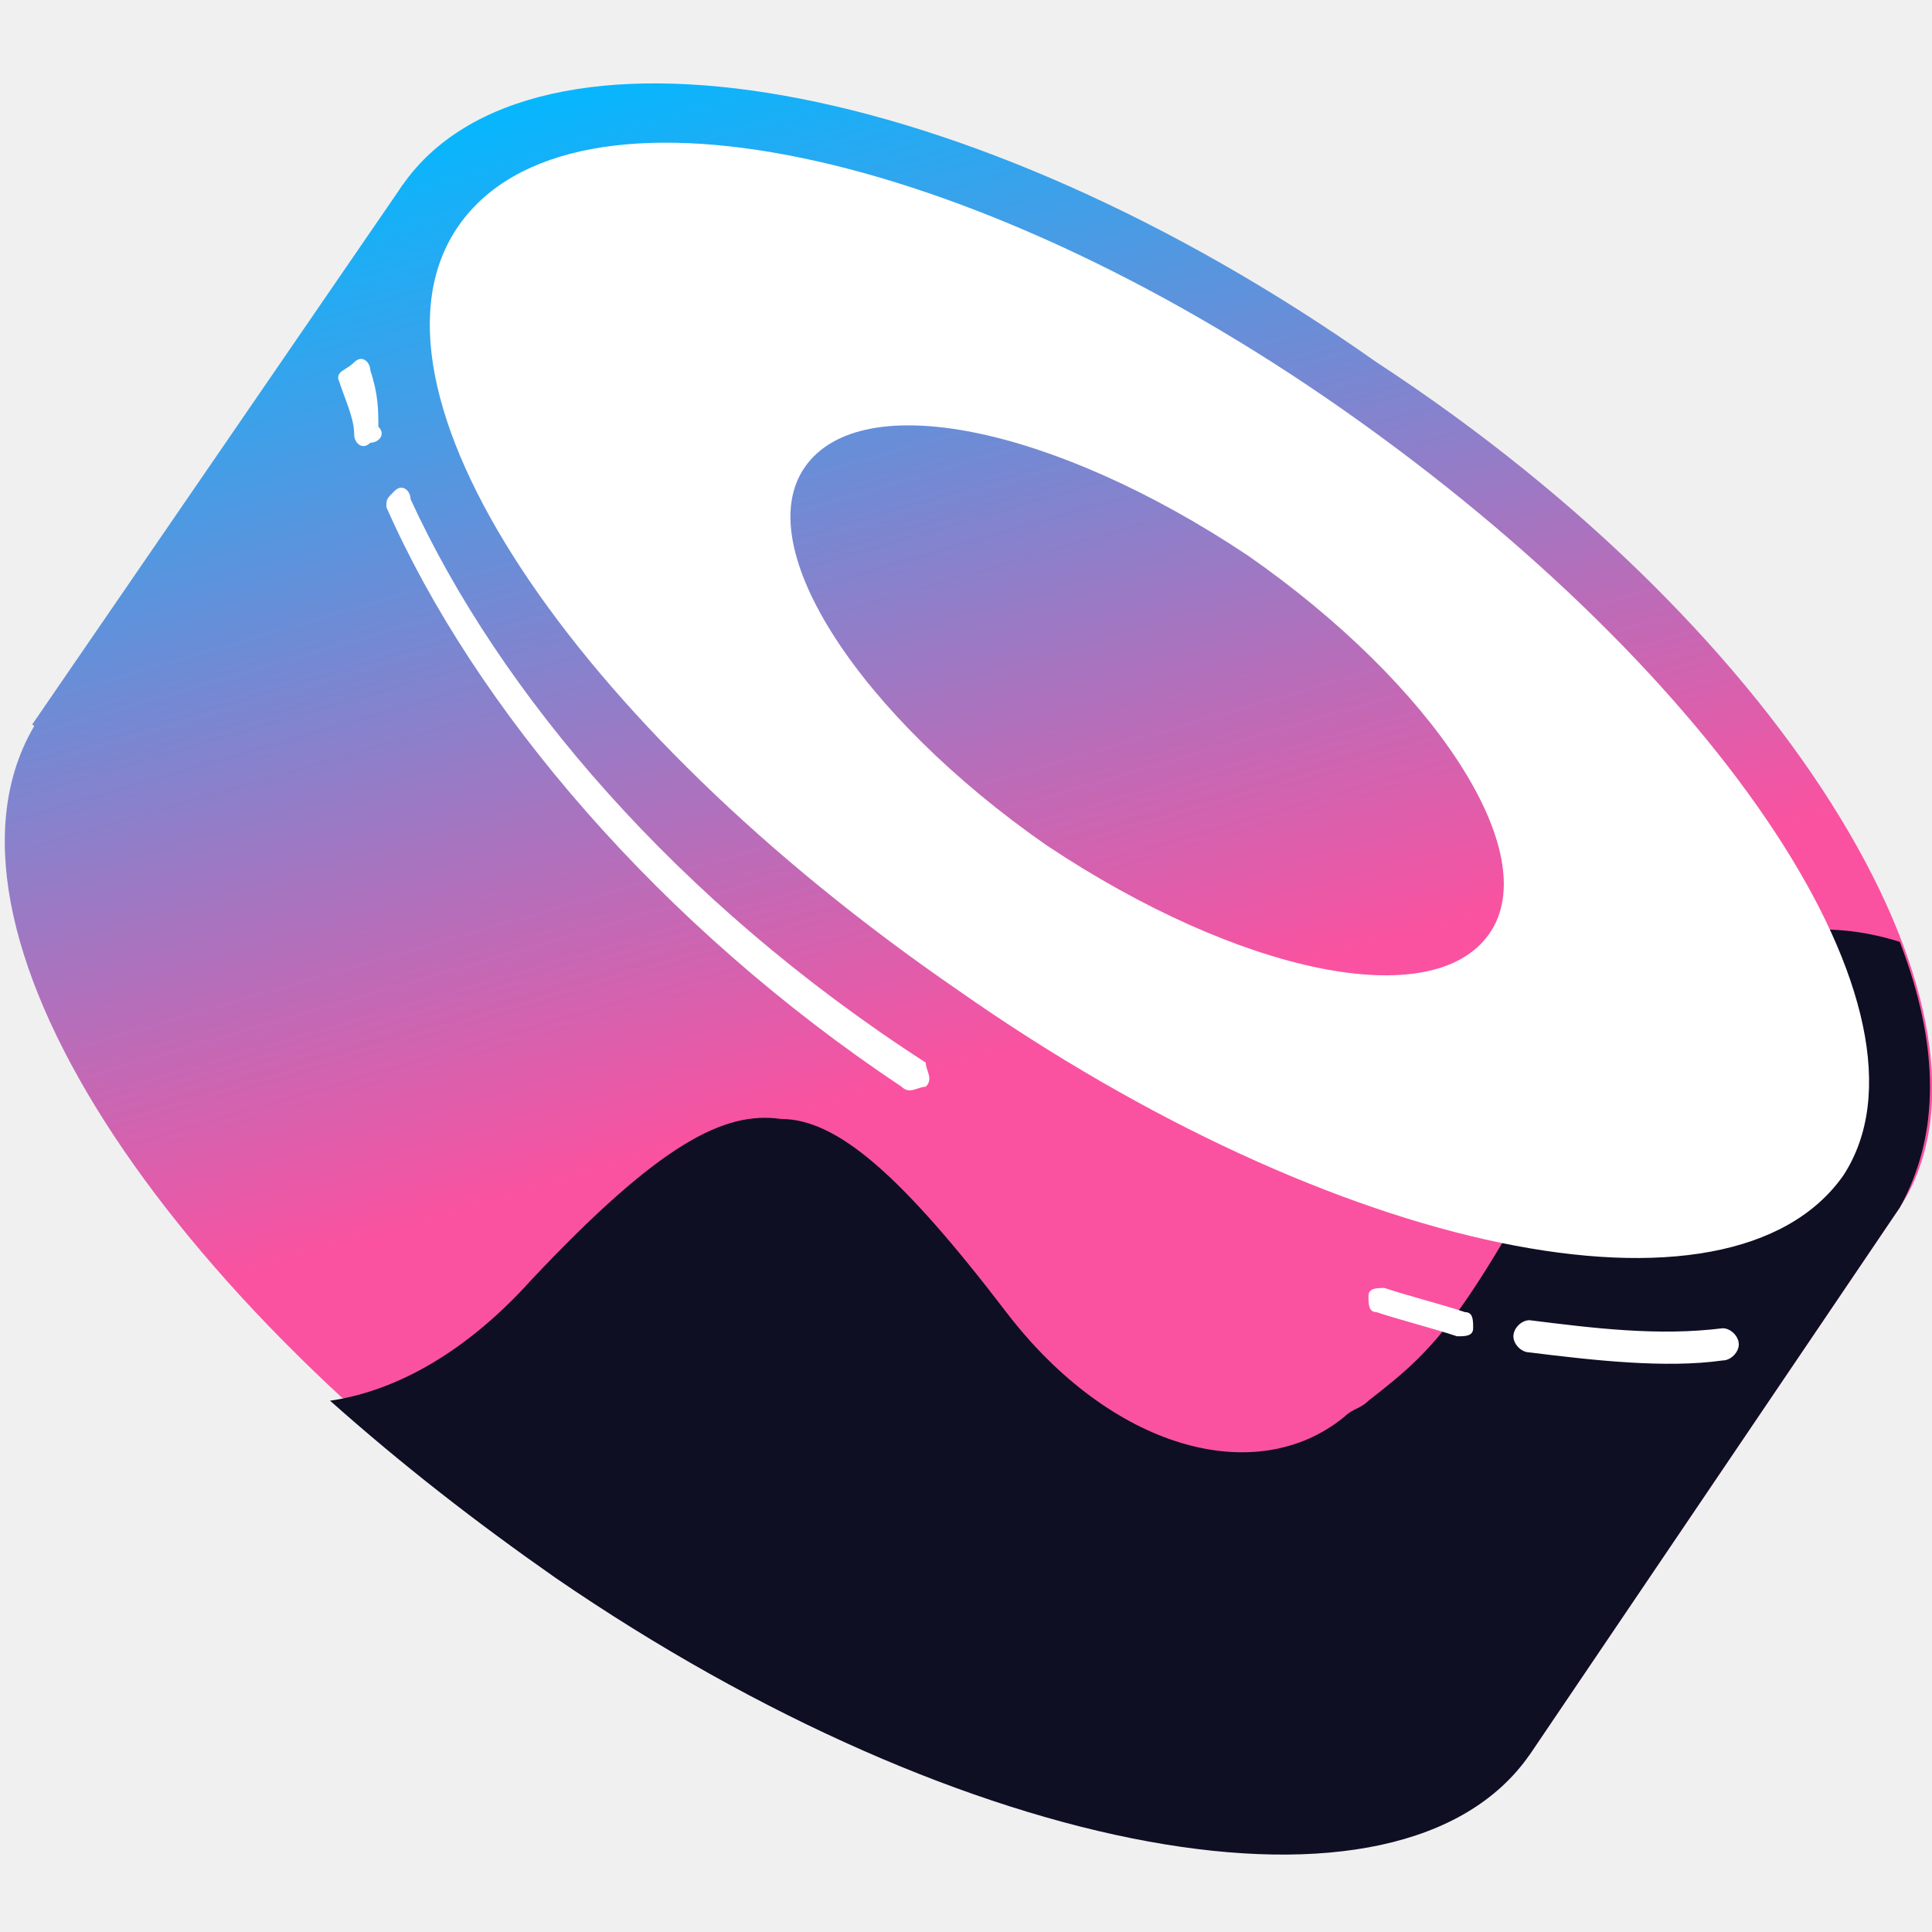
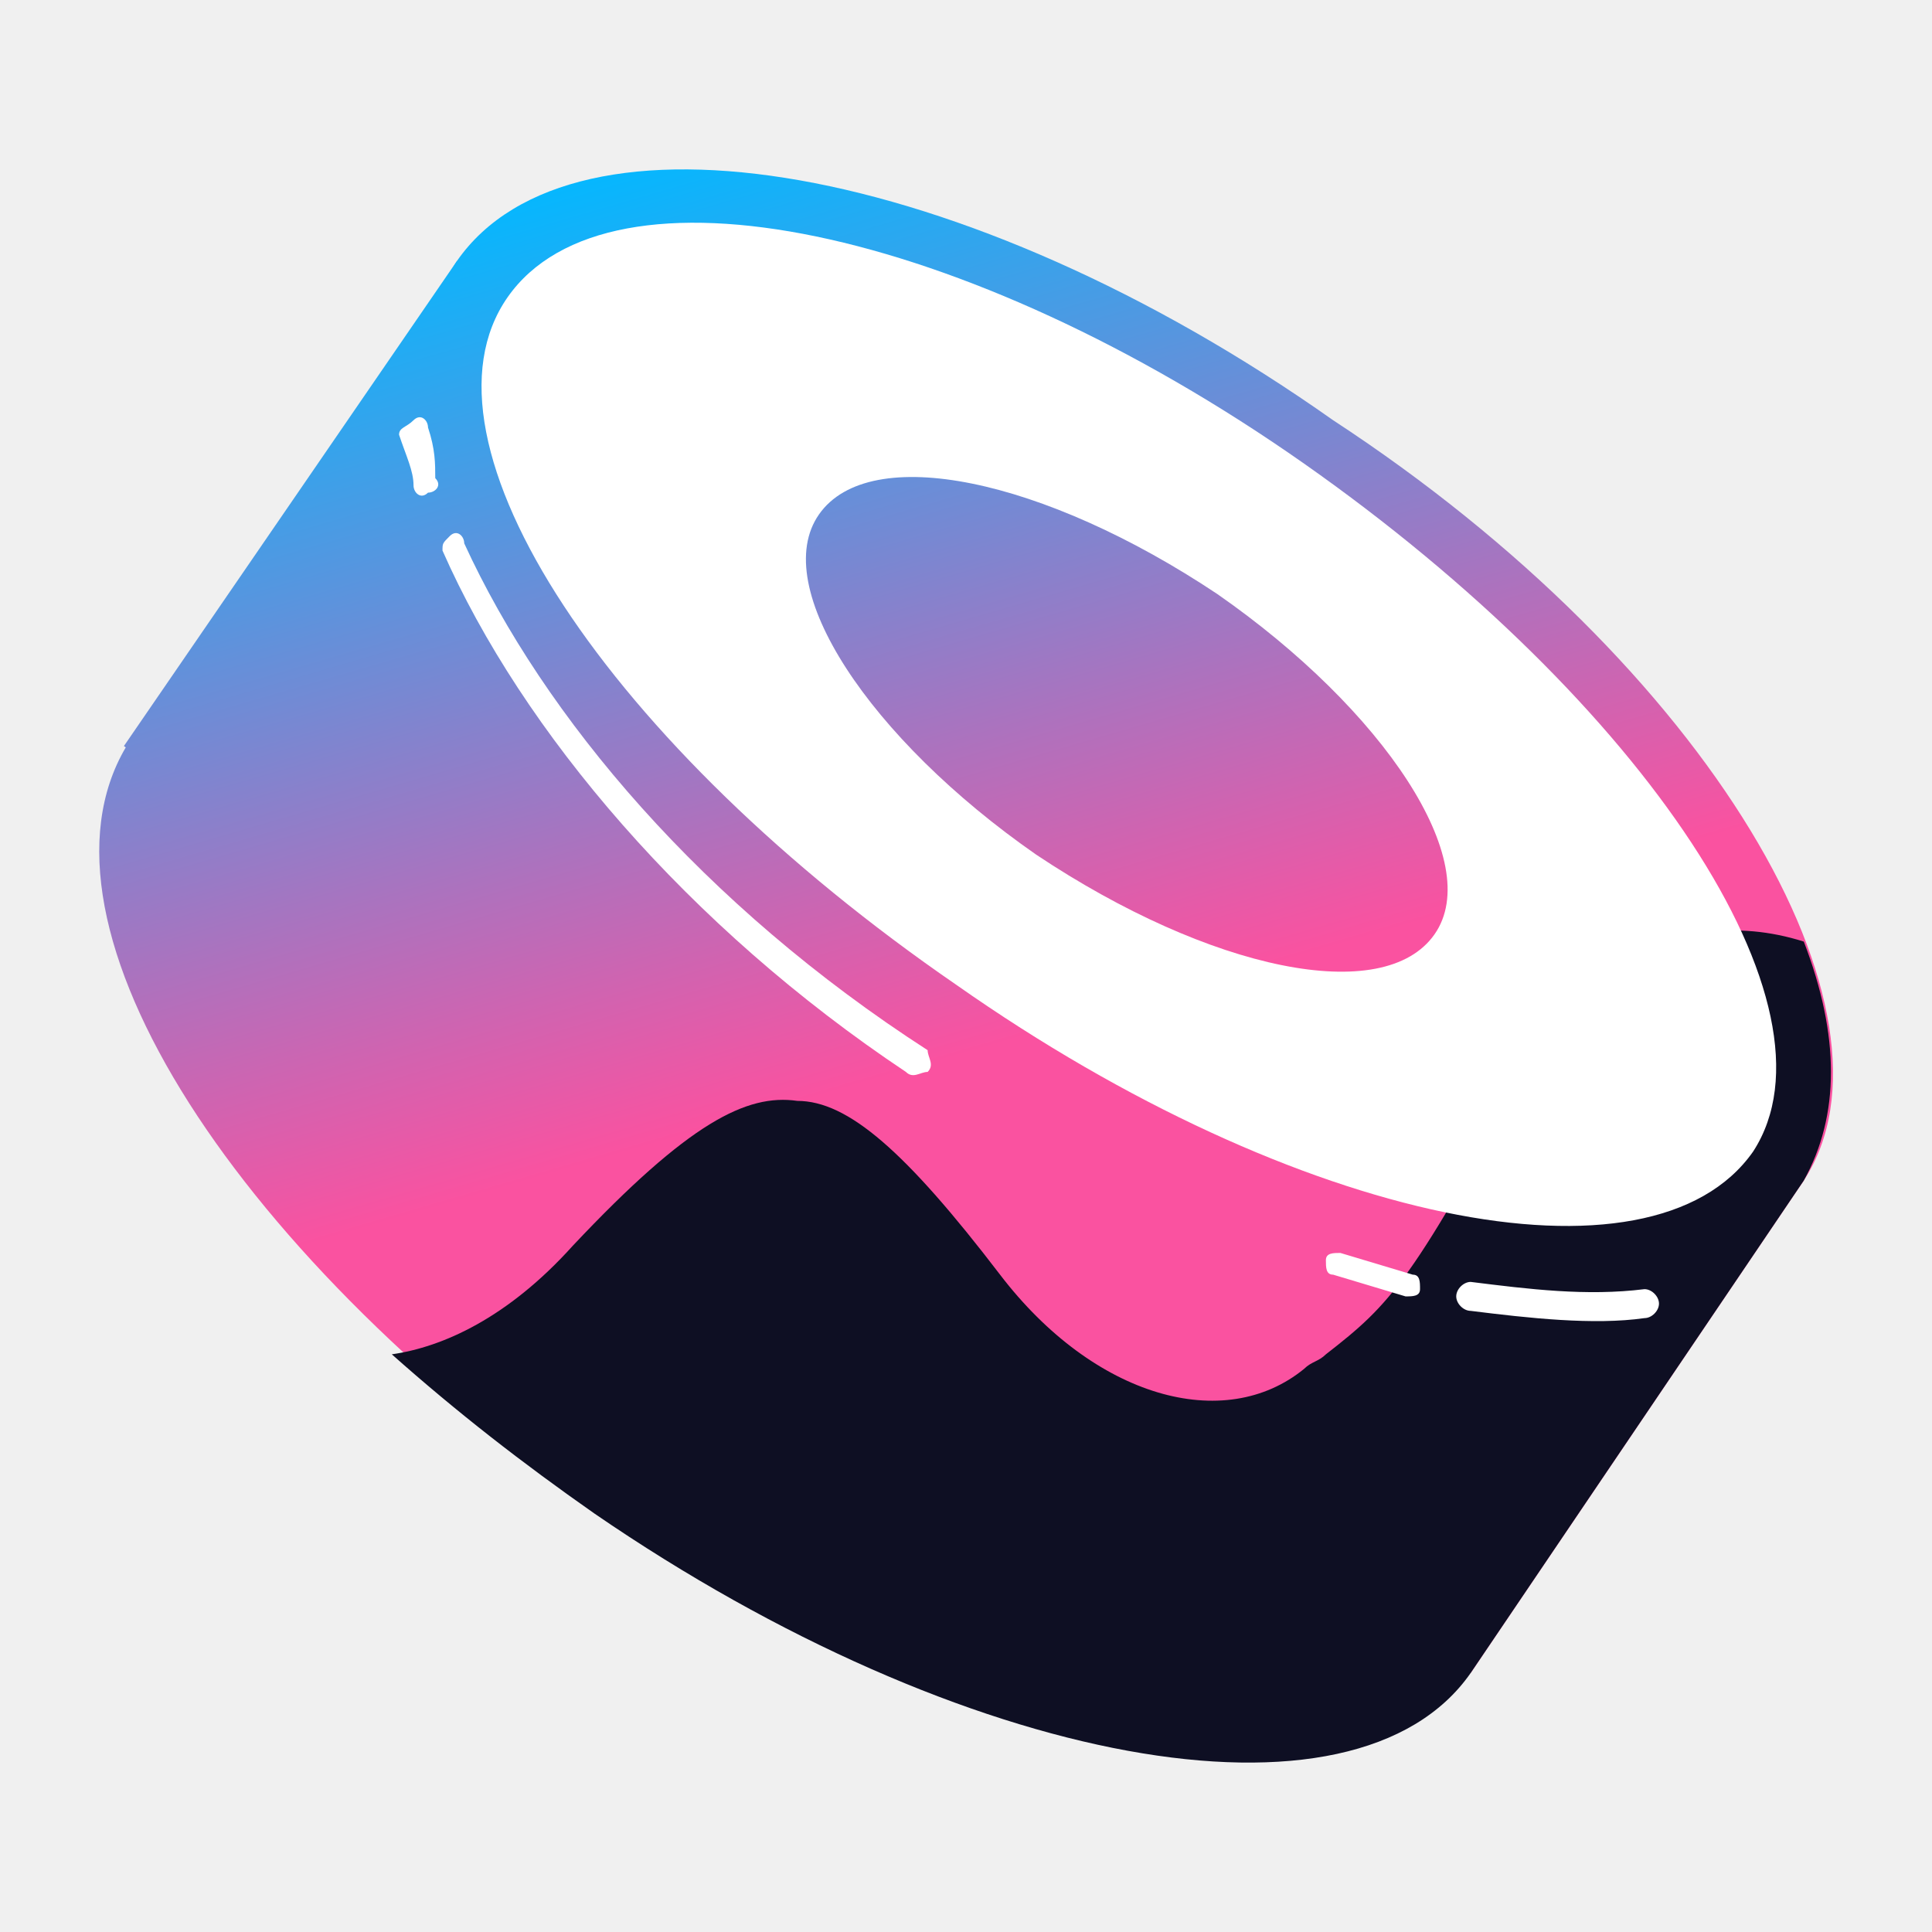
- <svg xmlns="http://www.w3.org/2000/svg" xmlns:xlink="http://www.w3.org/1999/xlink" version="1.1" id="Layer_1" x="0px" y="0px" viewBox="0 0 24 24" style="enable-background:new 0 0 24 24;" xml:space="preserve">
-   <style type="text/css">
- 	.st0{clip-path:url(#SVGID_2_);}
- 	.st1{fill:url(#SVGID_3_);}
- 	.st2{fill:url(#SVGID_4_);}
- 	.st3{fill:url(#SVGID_5_);}
- 	.st4{fill:#0E0F23;}
- 	.st5{fill-rule:evenodd;clip-rule:evenodd;fill:#FFFFFF;}
- 	.st6{fill:#FFFFFF;}
- </style>
-   <g>
-     <defs>
-       <rect id="SVGID_1_" width="24" height="24" />
-     </defs>
-     <clipPath id="SVGID_2_">
-       <use xlink:href="#SVGID_1_" style="overflow:visible;" />
+ <svg xmlns="http://www.w3.org/2000/svg" xmlns:xlink="http://www.w3.org/1999/xlink" width="56.693" height="56.693" viewBox="0 0 15 15">
+   <defs>
+     <path id="A" d="M0 0h24v24H0z" />
+   </defs>
+   <g transform="matrix(.562187 0 0 .562187 .737033 .732831)" fill="none">
+     <clipPath id="B">
+       <use xlink:href="#A" />
    </clipPath>
-     <g class="st0">
-       <linearGradient id="SVGID_3_" gradientUnits="userSpaceOnUse" x1="20.644" y1="1011.506" x2="24.333" y2="998.84" gradientTransform="matrix(1 0 0 -1 -12 1012)">
-         <stop offset="0" style="stop-color:#03B8FF" />
-         <stop offset="1" style="stop-color:#FA52A0" />
+     <g clip-path="url(#B)">
+       <linearGradient id="C" gradientUnits="userSpaceOnUse" x1="8.644" y1=".494" x2="12.333" y2="13.161">
+         <stop offset="0" stop-color="#03b8ff" />
+         <stop offset="1" stop-color="#fa52a0" />
      </linearGradient>
-       <path class="st1" d="M5,2.3L23.6,15l-4.6,6.8L0.4,9L5,2.3z" />
-       <linearGradient id="SVGID_4_" gradientUnits="userSpaceOnUse" x1="23.682" y1="1012.39" x2="27.37" y2="999.724" gradientTransform="matrix(1 0 0 -1 -12 1012)">
-         <stop offset="0" style="stop-color:#03B8FF" />
-         <stop offset="1" style="stop-color:#FA52A0" />
+       <path d="M5 2.3L23.6 15 19 21.8.4 9z" fill="url(#C)" />
+       <linearGradient id="D" gradientUnits="userSpaceOnUse" x1="11.682" y1="-.39" x2="15.371" y2="12.276">
+         <stop offset="0" stop-color="#03b8ff" />
+         <stop offset="1" stop-color="#fa52a0" />
      </linearGradient>
-       <path class="st2" d="M23.6,15c-1.6,2.3-7,1.4-12.1-2.2C6.3,9.3,3.5,4.6,5,2.3c1.6-2.3,7-1.4,12.1,2.2C22.3,7.9,25.1,12.7,23.6,15z    " />
-       <linearGradient id="SVGID_5_" gradientUnits="userSpaceOnUse" x1="17.616" y1="1010.624" x2="21.305" y2="997.958" gradientTransform="matrix(1 0 0 -1 -12 1012)">
-         <stop offset="0" style="stop-color:#03B8FF" />
-         <stop offset="1" style="stop-color:#FA52A0" />
+       <path d="M23.6 15c-1.6 2.3-7 1.4-12.1-2.2C6.3 9.3 3.5 4.6 5 2.3 6.6 0 12 .9 17.1 4.5c5.2 3.4 8 8.2 6.5 10.5z" fill="url(#D)" />
+       <linearGradient id="E" gradientUnits="userSpaceOnUse" x1="5.616" y1="1.376" x2="9.305" y2="14.042">
+         <stop offset="0" stop-color="#03b8ff" />
+         <stop offset="1" stop-color="#fa52a0" />
      </linearGradient>
-       <path class="st3" d="M19,21.7c-1.6,2.3-7,1.4-12.1-2.2s-8-8.2-6.4-10.6c1.6-2.3,7-1.4,12.1,2.2C17.7,14.7,20.5,19.4,19,21.7z" />
-       <path class="st4" d="M23.6,15C23.6,15,23.6,15,23.6,15l-4.6,6.8l0,0c-1.6,2.3-7,1.3-12.1-2.2c-1-0.7-1.9-1.4-2.8-2.2    c0.7-0.1,1.6-0.5,2.5-1.5c1.6-1.7,2.4-2.1,3.1-2c0.7,0,1.5,0.7,2.8,2.4c1.3,1.7,3.1,2.2,4.2,1.3c0.1-0.1,0.2-0.1,0.3-0.2    c0.9-0.7,1.2-1,2.9-4.2c0.4-0.8,1.8-2.1,3.7-1.5C24.1,13,24.1,14.1,23.6,15z" />
-       <path class="st5" d="M22.9,14.6c-1.4,2-6.3,1-11-2.3C7.1,9,4.3,4.8,5.7,2.8s6.3-1,11,2.3S24.2,12.6,22.9,14.6z M18.5,11.6    c-0.7,1-3.1,0.5-5.5-1.1c-2.3-1.6-3.7-3.7-3-4.7c0.7-1,3.1-0.5,5.5,1.1C17.8,8.5,19.2,10.6,18.5,11.6z" />
-       <path class="st6" d="M4.6,4.6c0-0.1-0.1-0.2-0.2-0.1S4.2,4.6,4.2,4.7C4.3,5,4.4,5.2,4.4,5.4c0,0.1,0.1,0.2,0.2,0.1    c0.1,0,0.2-0.1,0.1-0.2C4.7,5.1,4.7,4.9,4.6,4.6z" />
-       <path class="st6" d="M5.1,6.2C5.1,6.1,5,6,4.9,6.1S4.8,6.2,4.8,6.3c1.1,2.5,3.4,5.2,6.4,7.2c0.1,0.1,0.2,0,0.3,0    c0.1-0.1,0-0.2,0-0.3C8.4,11.2,6.2,8.6,5.1,6.2z" />
-       <path class="st6" d="M17.2,16c-0.1,0-0.2,0-0.2,0.1c0,0.1,0,0.2,0.1,0.2c0.3,0.1,0.7,0.2,1,0.3c0.1,0,0.2,0,0.2-0.1    c0-0.1,0-0.2-0.1-0.2C17.9,16.2,17.5,16.1,17.2,16z" />
-       <path class="st6" d="M19,16.4c-0.1,0-0.2,0.1-0.2,0.2c0,0.1,0.1,0.2,0.2,0.2c0.8,0.1,1.7,0.2,2.4,0.1c0.1,0,0.2-0.1,0.2-0.2    c0-0.1-0.1-0.2-0.2-0.2C20.6,16.6,19.8,16.5,19,16.4z" />
+       <path d="M19 21.7c-1.6 2.3-7 1.4-12.1-2.2s-8-8.2-6.4-10.6c1.6-2.3 7-1.4 12.1 2.2s7.9 8.3 6.4 10.6z" fill="url(#E)" />
+       <path d="M23.6 15L19 21.8h0c-1.6 2.3-7 1.3-12.1-2.2-1-.7-1.9-1.4-2.8-2.2.7-.1 1.6-.5 2.5-1.5 1.6-1.7 2.4-2.1 3.1-2 .7 0 1.5.7 2.8 2.4s3.1 2.2 4.2 1.3c.1-.1.2-.1.3-.2.9-.7 1.2-1 2.9-4.2.4-.8 1.8-2.1 3.7-1.5.5 1.3.5 2.4 0 3.3z" fill="#0e0f23" />
+       <g fill="#fff">
+         <path d="M22.9 14.6c-1.4 2-6.3 1-11-2.3C7.1 9 4.3 4.8 5.7 2.8s6.3-1 11 2.3 7.5 7.5 6.2 9.5zm-4.4-3c-.7 1-3.1.5-5.5-1.1-2.3-1.6-3.7-3.7-3-4.7s3.1-.5 5.5 1.1c2.3 1.6 3.7 3.7 3 4.7z" fill-rule="evenodd" />
+         <path d="M4.6 4.6c0-.1-.1-.2-.2-.1s-.2.1-.2.2c.1.3.2.5.2.7 0 .1.1.2.2.1.1 0 .2-.1.1-.2 0-.2 0-.4-.1-.7zm.5 1.6c0-.1-.1-.2-.2-.1s-.1.1-.1.2c1.1 2.5 3.4 5.2 6.4 7.2.1.1.2 0 .3 0 .1-.1 0-.2 0-.3-3.1-2-5.3-4.6-6.4-7zM17.2 16c-.1 0-.2 0-.2.1s0 .2.1.2l1 .3c.1 0 .2 0 .2-.1s0-.2-.1-.2l-1-.3zm1.8.4c-.1 0-.2.1-.2.2s.1.2.2.2c.8.1 1.7.2 2.4.1.1 0 .2-.1.2-.2s-.1-.2-.2-.2c-.8.1-1.6 0-2.4-.1z" />
+       </g>
    </g>
  </g>
</svg>
